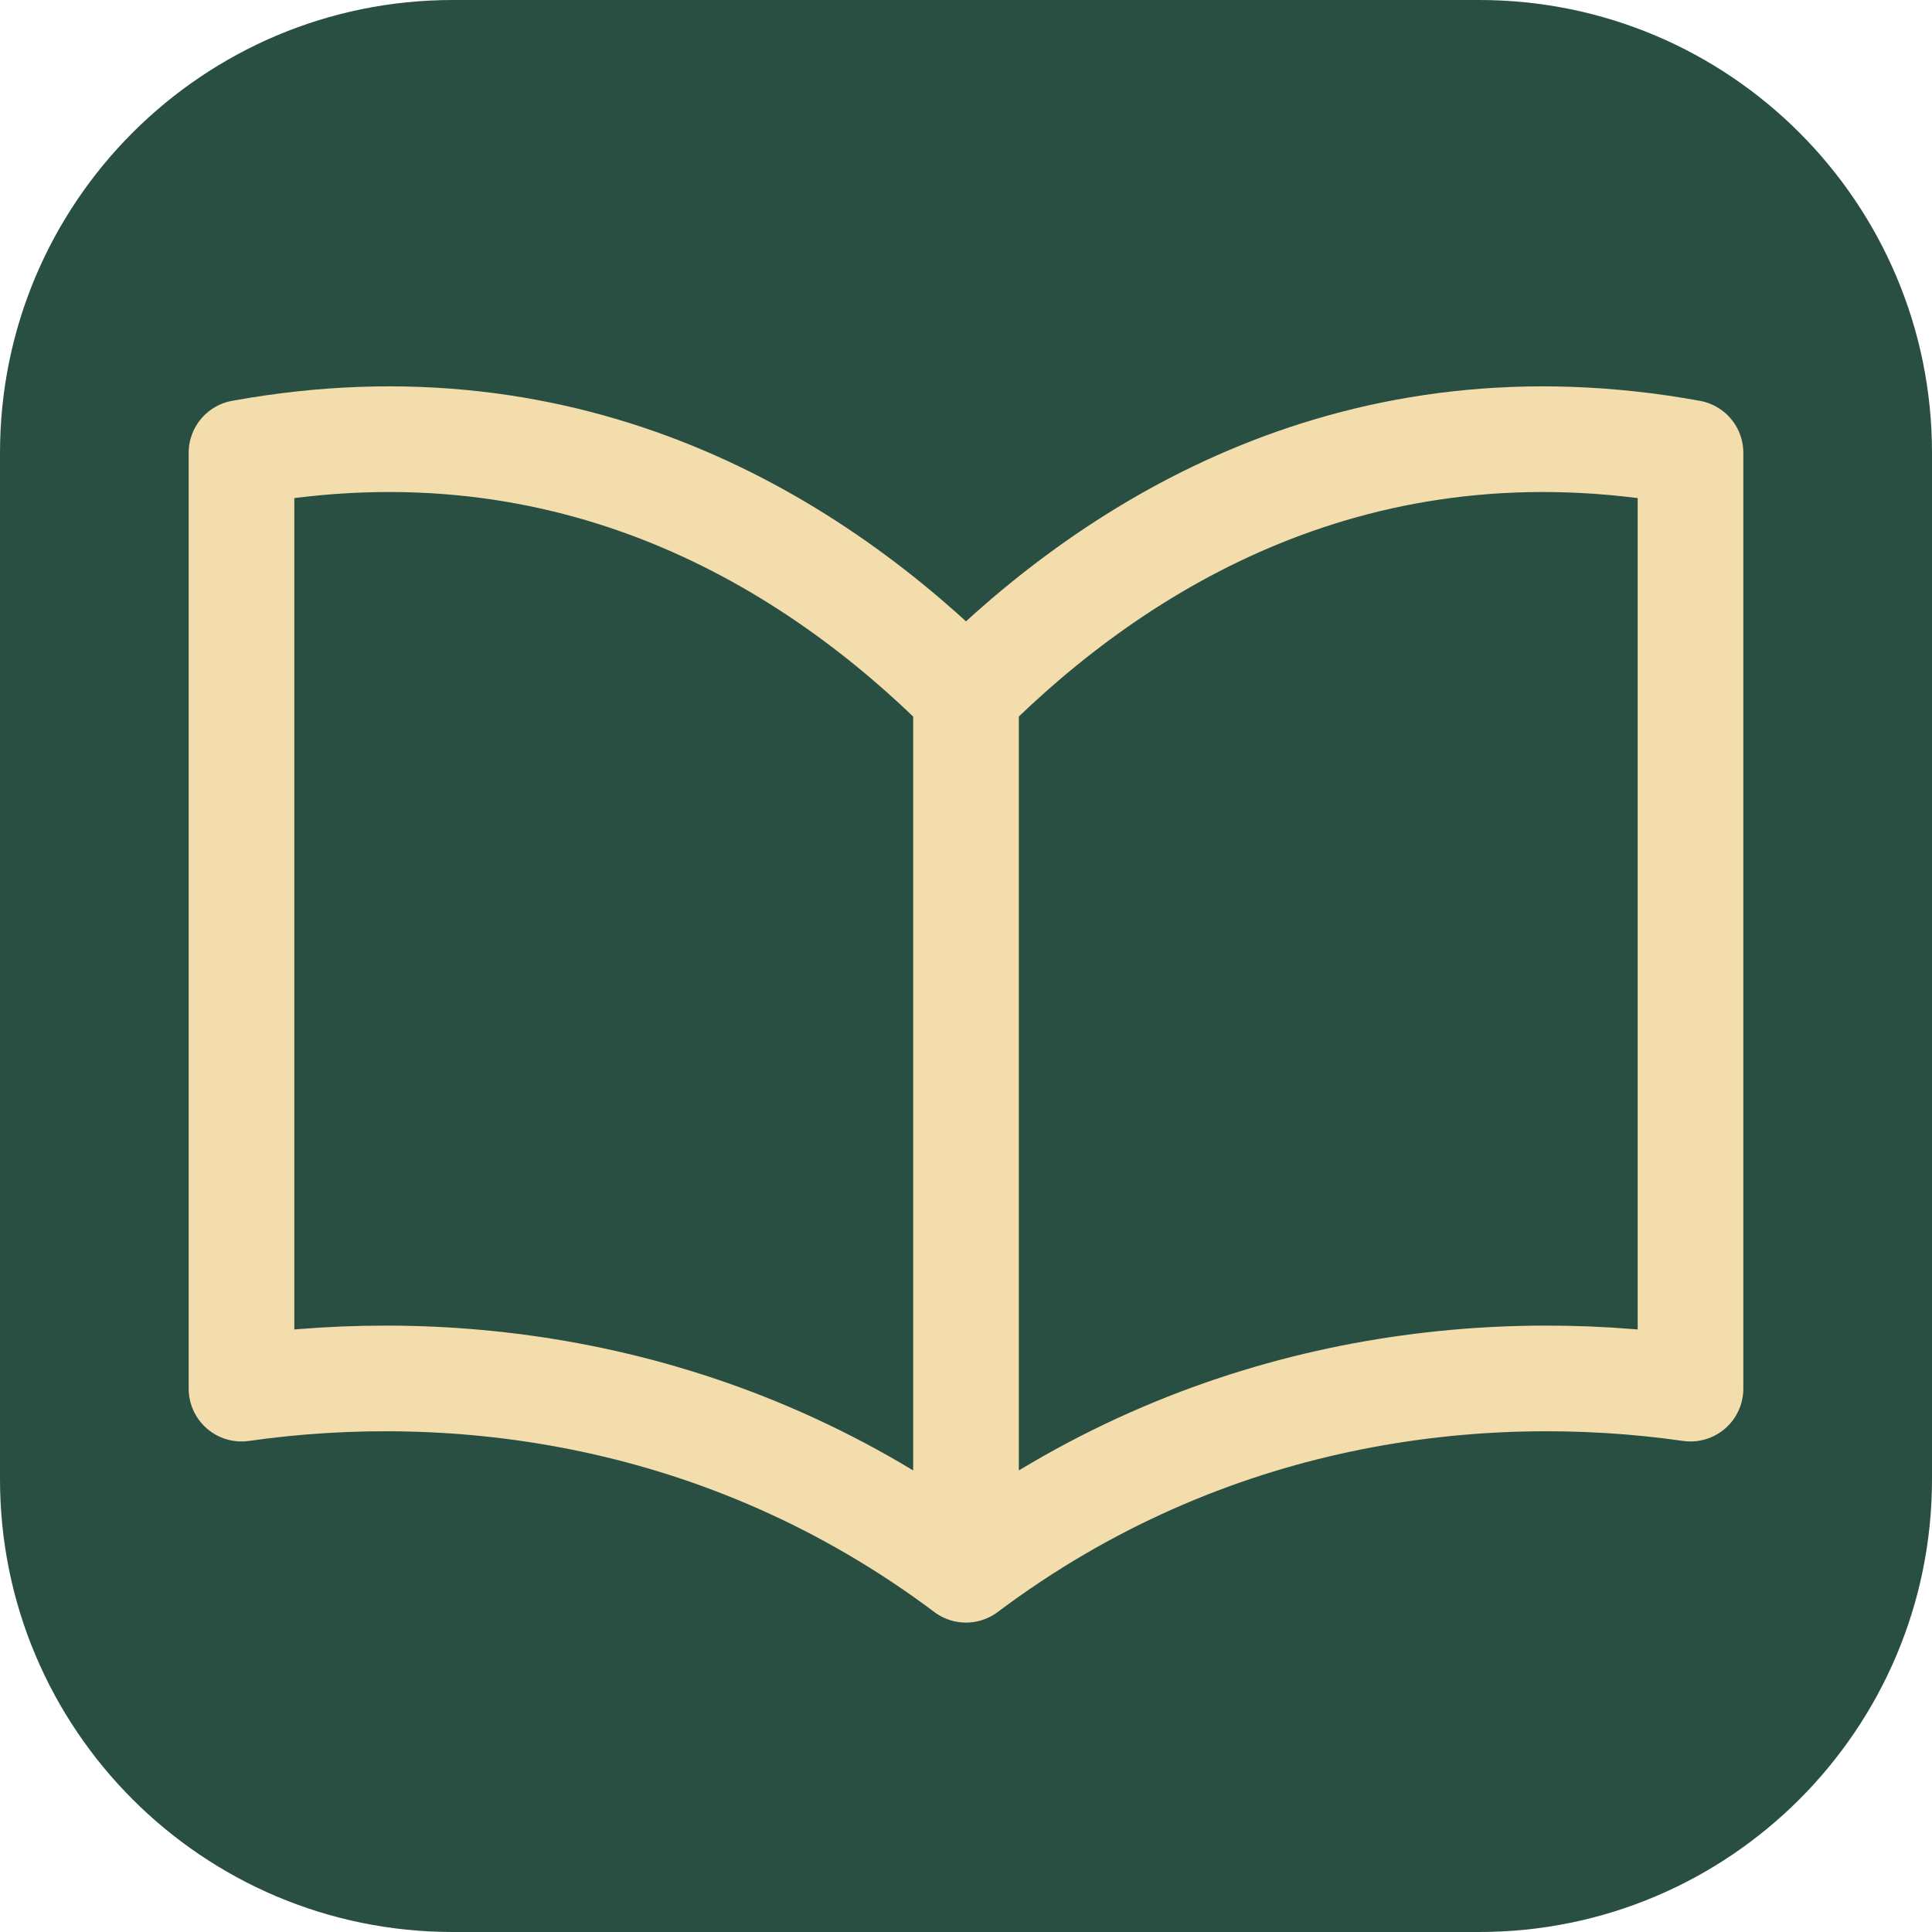
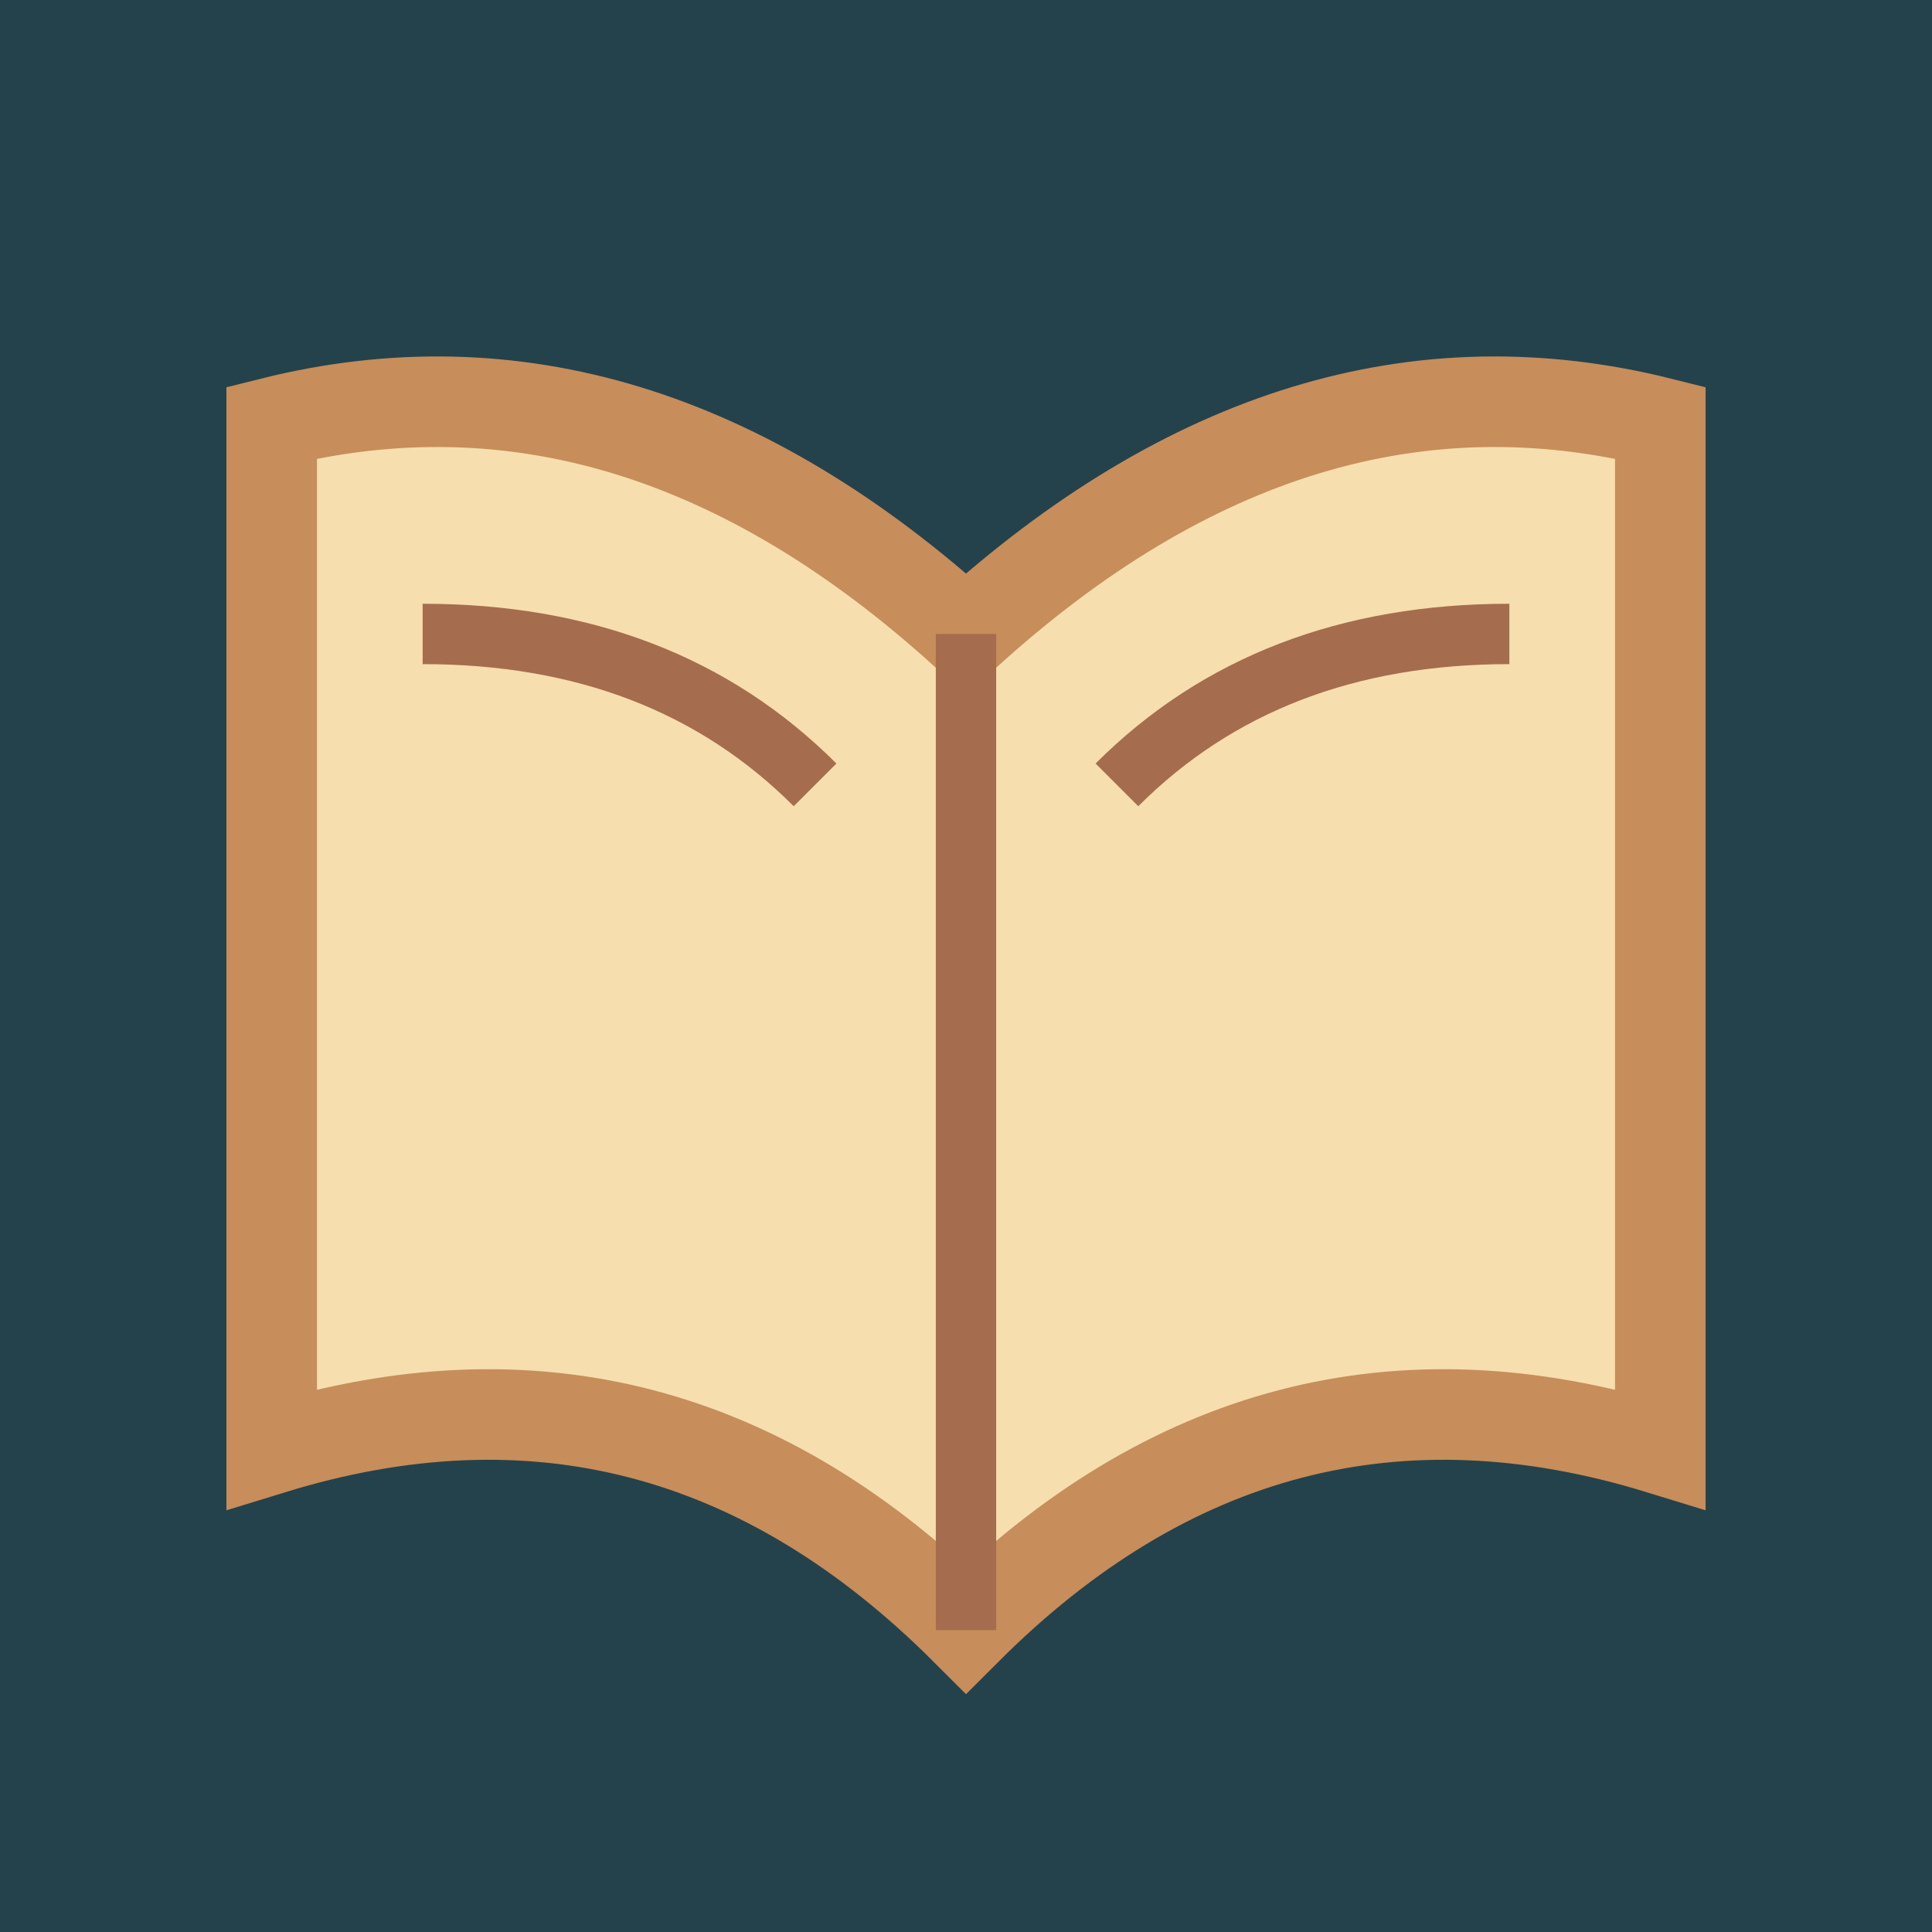
<svg xmlns="http://www.w3.org/2000/svg" viewBox="0 0 64 64">
-   <rect width="64" height="64" rx="15" fill="#294f42" />
-   <path d="M32 52C24 46 15 45 8 46V15c11-2 19 3 24 8 5-5 13-10 24-8v31c-7-1-16 0-24 6Zm0-29v29" fill="none" stroke="#f4ddac" stroke-width="3.5" stroke-linejoin="round" />
+   <rect width="64" height="64" fill="#24424b" />
+   <path d="M9 14q12-3 23 7 11-10 23-7v34q-13-4-23 6-10-10-23-6z" fill="#f6deae" stroke="#c78d5a" stroke-width="3" />
+   <path d="M32 21v33M14 21q8 0 13 5M50 21q-8 0-13 5" stroke="#a66c4e" stroke-width="2" fill="none" />
</svg>
